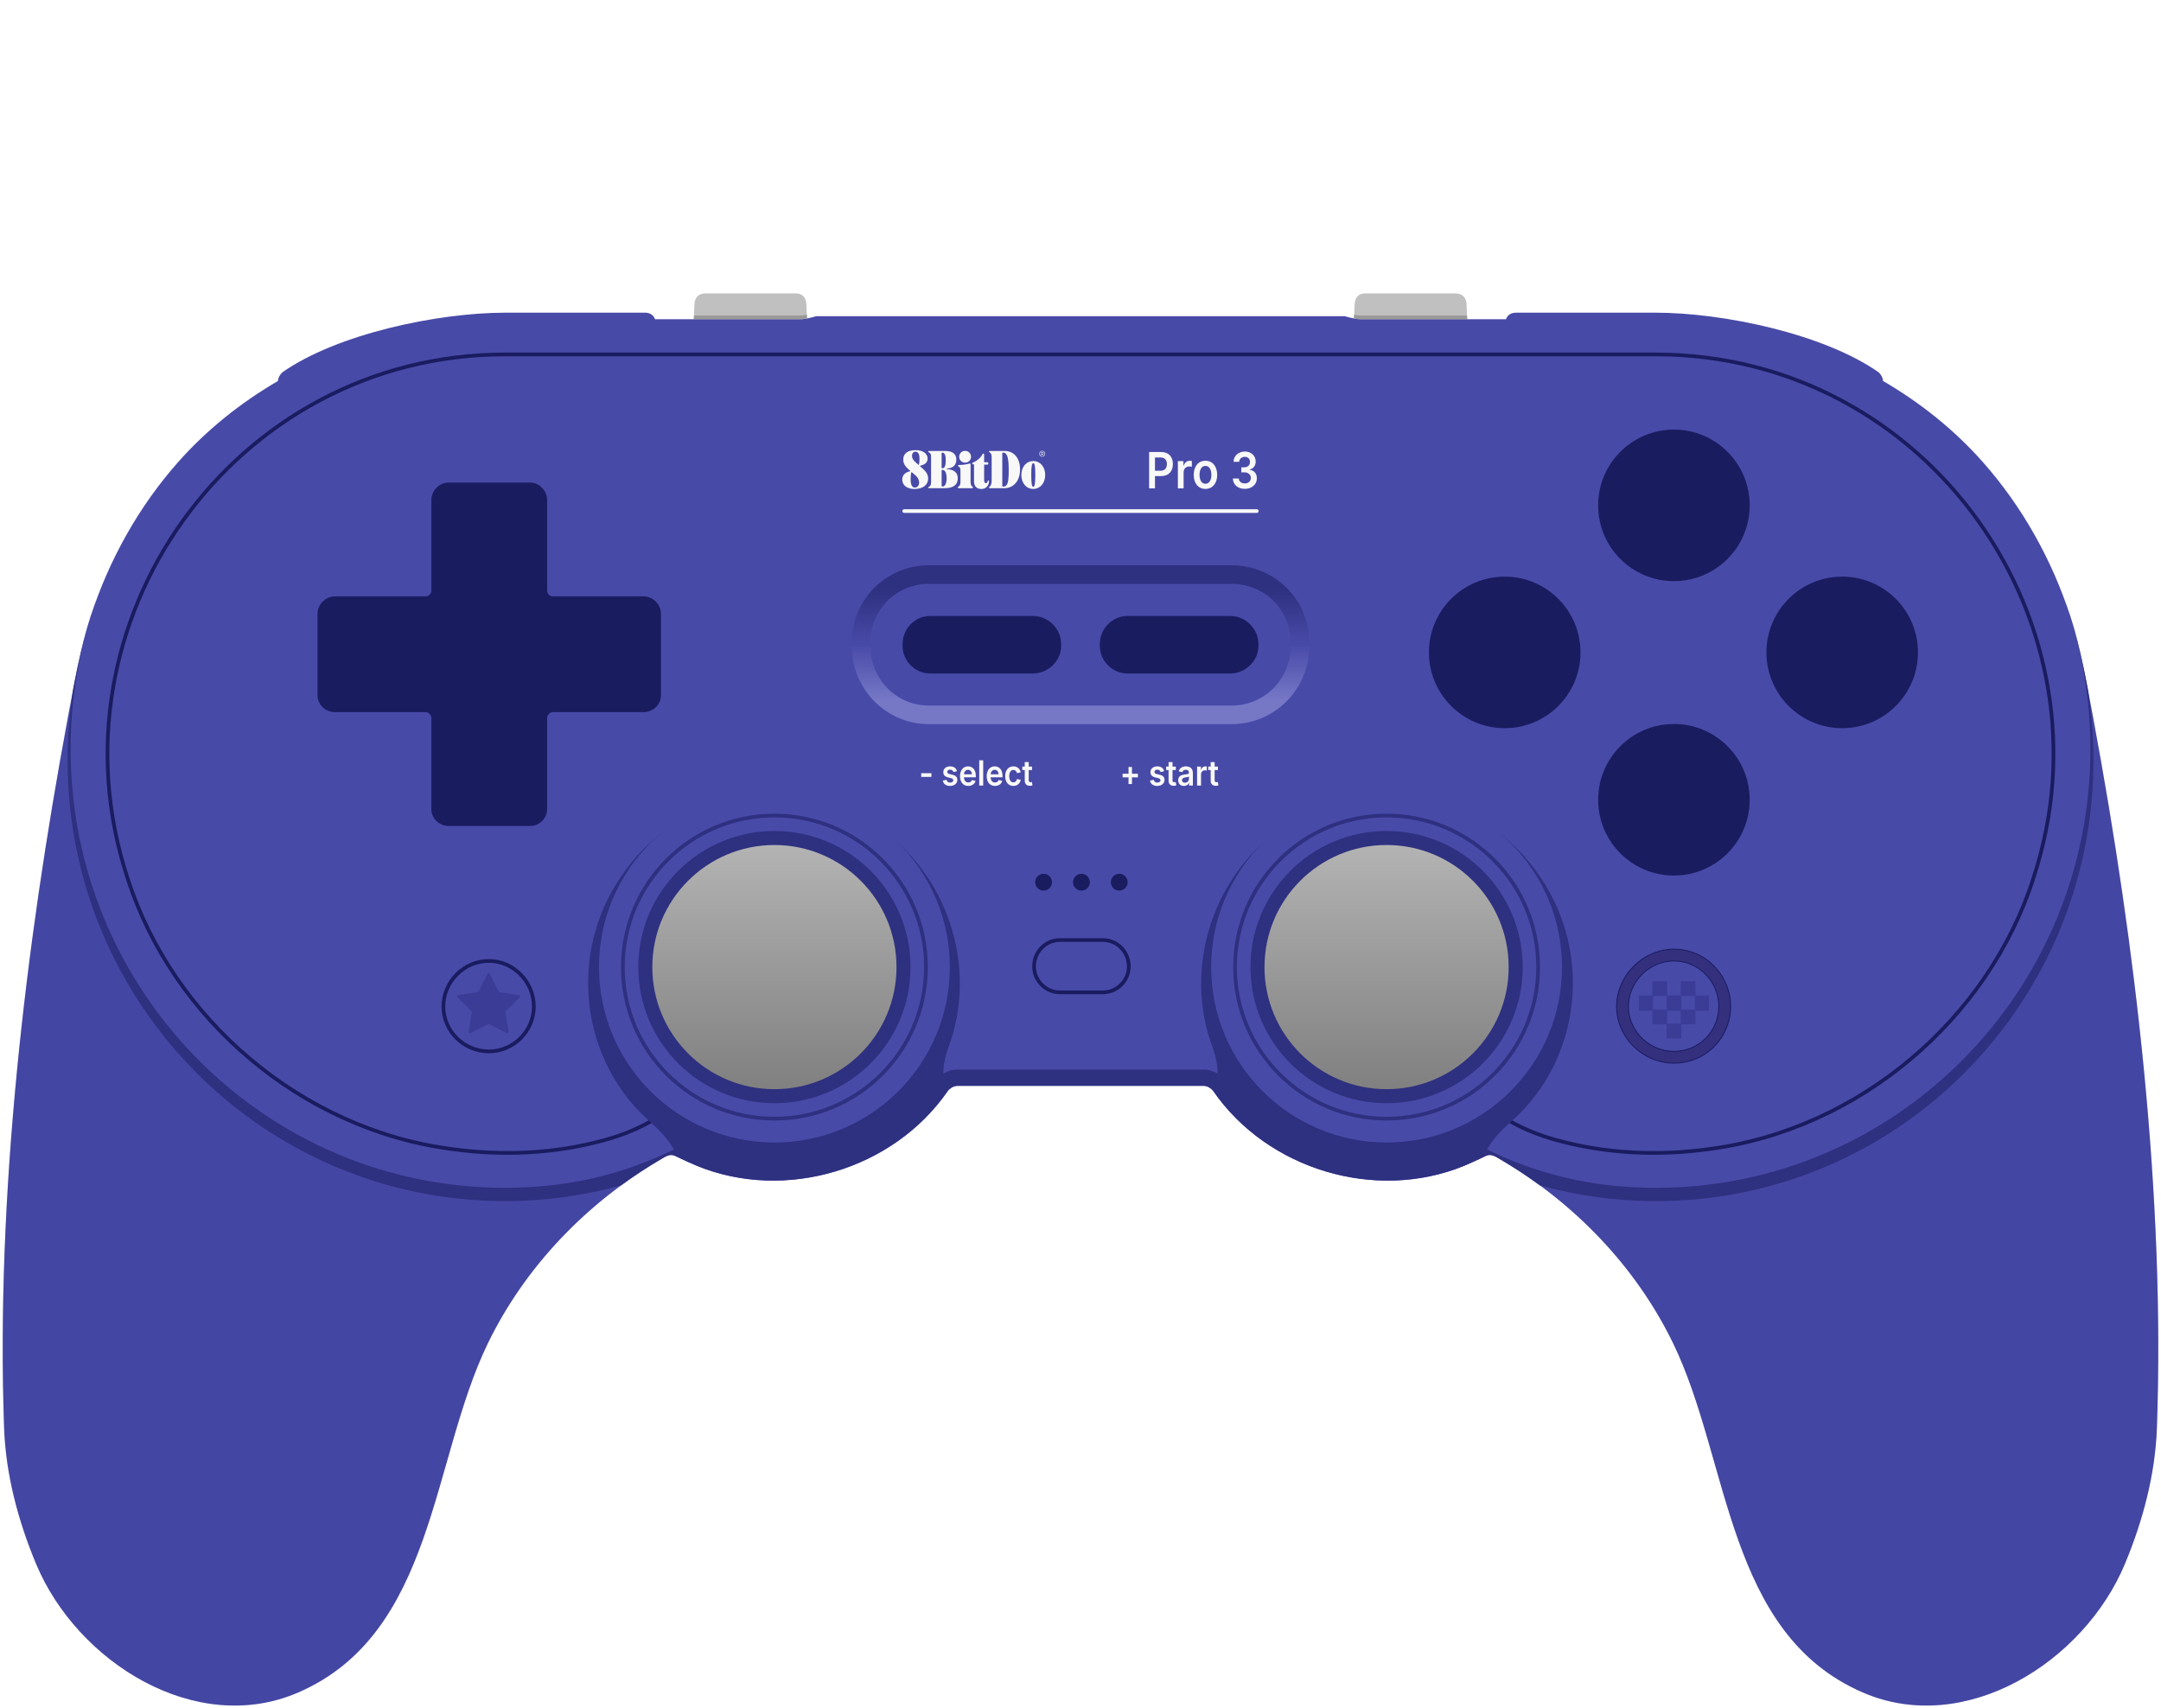
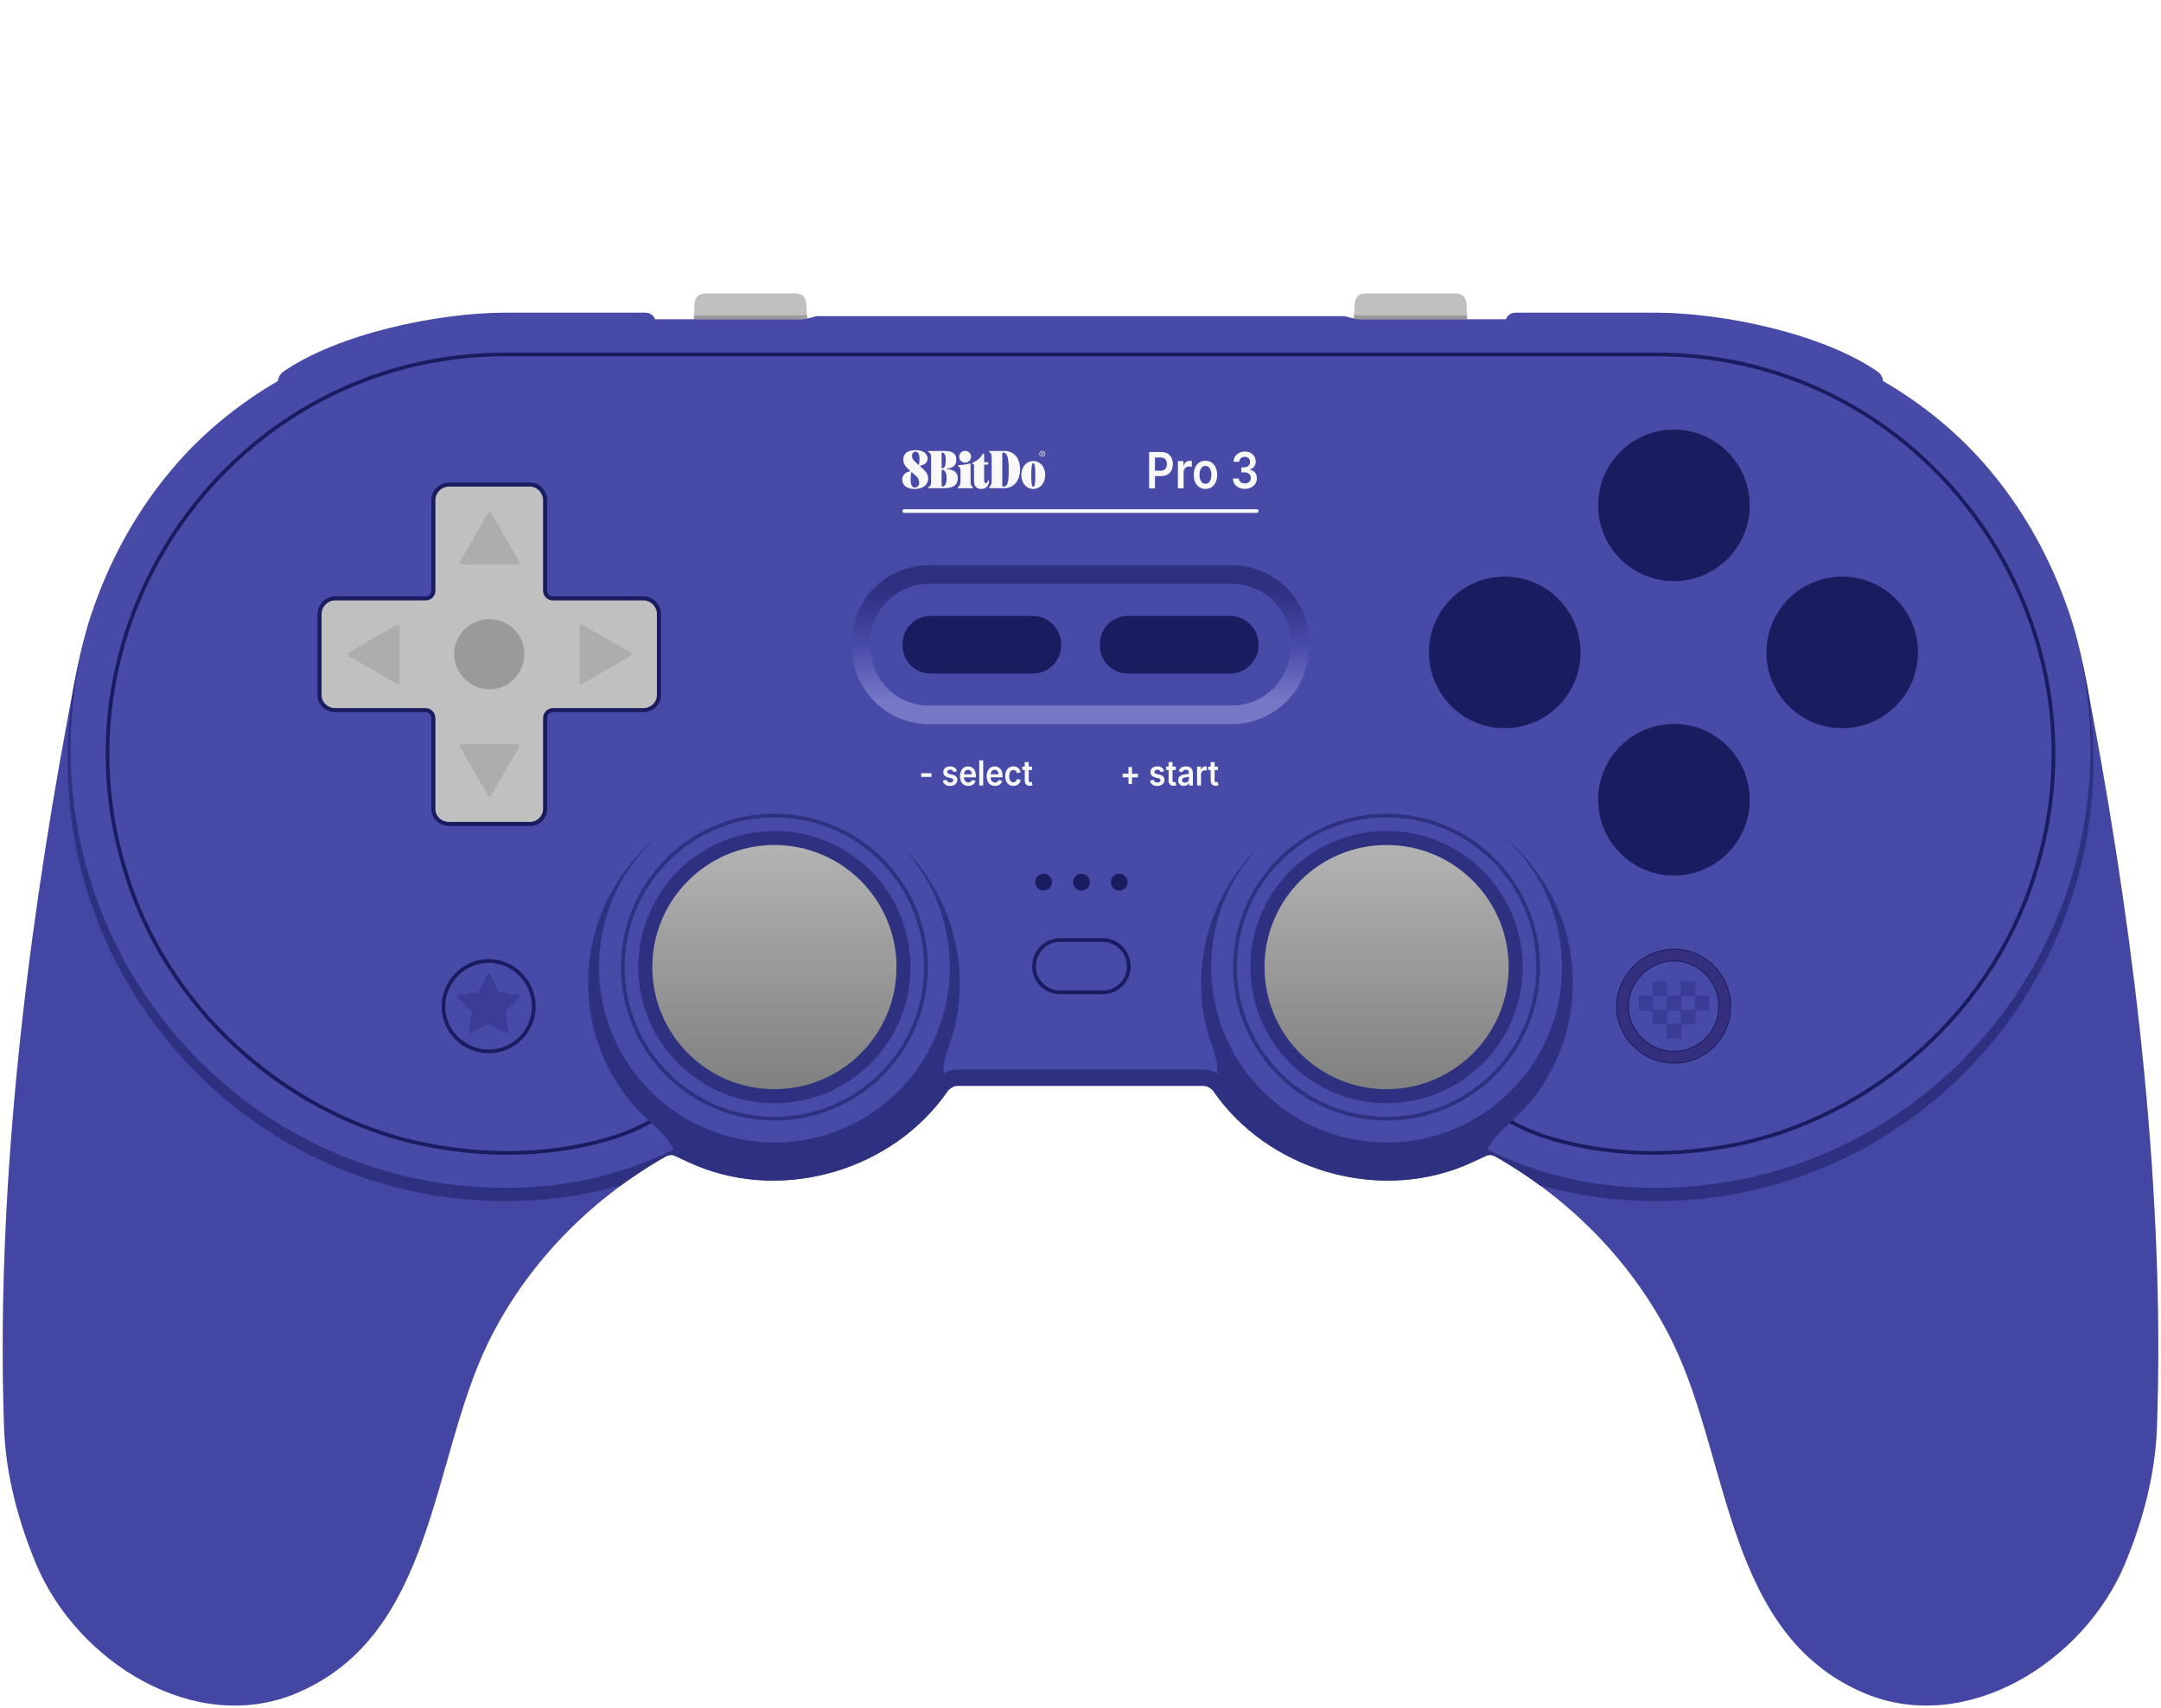
<svg xmlns="http://www.w3.org/2000/svg" xmlns:xlink="http://www.w3.org/1999/xlink" xml:space="preserve" viewBox="0 0 582 460" width="582px" height="460px" version="1.1" style="shape-rendering:geometricPrecision; fill-rule:evenodd; clip-rule:evenodd">
  <defs>
    <style type="text/css">
    .str1 {stroke:#2E3080}
    .str2 {stroke:#1A1C60;stroke-linejoin:round}
    .str3 {stroke:#1A1C60;stroke-width:0.25;stroke-linejoin:round}
    .str4 {stroke:#F8F8F8;stroke-linecap:round}
    .str0 {stroke:#1A1C60;stroke-linecap:round;stroke-linejoin:round}
    .fil2 {fill:none}
    .fil5 {fill:#1A1C60}
    .fil3 {fill:#2E3080}
    .fil7 {fill:#34307E}
    .fil6 {fill:#3A3C96}
    .fil0 {fill:#484AA8}
    .fil12 {fill:#999999}
    .fil11 {fill:silver}
    .fil8 {fill:#F8F8F8}
+     .fil13 {fill:black;fill-opacity:0.1}
+     .fil14 {fill:black;fill-opacity:0.2}
    .fil1 {fill:#3A3C96;fill-opacity:0.25}
    .fil10 {fill:url(#id0)}
    .fil4 {fill:url(#id1)}
    .fil9 {fill:url(#id2)}
  </style>
    <linearGradient id="id0" gradientUnits="userSpaceOnUse" x1="373.436" y1="293.349" x2="373.436" y2="227.586">
      <stop offset="0" style="stop-opacity:1; stop-color:gray" />
      <stop offset="1" style="stop-opacity:1; stop-color:#B3B3B3" />
    </linearGradient>
    <linearGradient id="id1" gradientUnits="userSpaceOnUse" x1="291" y1="188.613" x2="291" y2="158.667">
      <stop offset="0" style="stop-opacity:1; stop-color:#7678C6" />
      <stop offset="0.5" style="stop-opacity:1; stop-color:#484AA8" />
      <stop offset="1" style="stop-opacity:1; stop-color:#2E3080" />
    </linearGradient>
    <linearGradient id="id2" gradientUnits="userSpaceOnUse" xlink:href="#id0" x1="208.564" y1="293.349" x2="208.564" y2="227.586">
  </linearGradient>
  </defs>
  <g>
    <path class="fil0" d="M507.135 102.604c10.038,5.845 19.185,13.151 26.866,21.822 10.667,12.038 18.622,26.382 23.53,41.426 2.877,8.815 4.6,18.866 6.297,28.003 11.392,61.285 19.278,128.272 17.067,190.723 -0.441,12.459 -3.763,24.99 -8.616,36.62 -11.058,26.493 -43.031,46.564 -70.589,34.632 -36.746,-15.911 -35.761,-62.402 -51.037,-93.953 -10.072,-20.809 -26.838,-38.121 -46.727,-49.71 -1.154,-0.672 -2.37,-1.553 -3.811,-0.829 -1.811,0.911 -3.848,1.808 -5.8,2.651 -23.861,9.777 -53.025,0.994 -67.606,-20.216 -0.191,-0.286 -1.293,-1.325 -2.486,-1.325l-66.446 0c-1.192,0 -2.295,1.039 -2.486,1.325 -14.581,21.21 -43.745,29.993 -67.606,20.216 -1.952,-0.843 -3.989,-1.74 -5.8,-2.651 -1.441,-0.724 -2.657,0.157 -3.811,0.829 -19.889,11.589 -36.655,28.901 -46.727,49.71 -15.276,31.551 -14.291,78.042 -51.037,93.953 -27.558,11.932 -59.531,-8.139 -70.589,-34.632 -4.853,-11.63 -8.175,-24.161 -8.616,-36.62 -2.211,-62.451 5.675,-129.438 17.067,-190.723 1.697,-9.137 3.42,-19.188 6.297,-28.003 4.908,-15.044 12.863,-29.388 23.53,-41.426 7.681,-8.671 16.828,-15.977 26.866,-21.822 0.023,-0.845 0.497,-1.657 1.16,-2.319 14.897,-10.428 41.966,-16.073 60.15,-16.073l37.486 0c1.411,0 2.35,0.65 2.757,1.772l10.446 0c0.405,-1.122 1.351,-1.772 2.761,-1.772 8.109,0 17.081,0 25.191,0 1.229,0 2.104,0.542 2.53,1.57 0.878,-0.175 1.796,-0.43 2.485,-0.627l142.338 0c0.689,0.197 1.608,0.452 2.485,0.627 0.426,-1.028 1.301,-1.571 2.53,-1.571 8.11,0 17.082,0 25.191,0 1.41,0 2.356,0.651 2.761,1.772l10.446 0c0.407,-1.121 1.346,-1.772 2.757,-1.772l37.486 0c18.184,0 45.253,5.646 60.15,16.073 0.663,0.663 1.137,1.475 1.16,2.32z" />
    <path class="fil1" d="M178.074 312.167c-19.889,11.589 -36.655,28.901 -46.727,49.71 -15.276,31.551 -14.291,78.042 -51.037,93.953 -27.558,11.932 -59.531,-8.139 -70.589,-34.632 -4.853,-11.63 -8.175,-24.161 -8.616,-36.62 -2.211,-62.451 5.675,-129.438 17.067,-190.723l0.718 -3.884c-0.461,4.262 -0.696,8.592 -0.696,12.978 0,65.585 52.739,118.754 117.792,118.754 10.835,0 21.326,-1.482 31.291,-4.246 3.475,-2.55 7.081,-3.125 10.797,-5.29zm225.852 0c3.716,2.165 7.322,2.74 10.797,5.29 9.965,2.764 20.456,4.246 31.291,4.246 65.053,0 117.792,-53.169 117.792,-118.754 0,-4.386 -0.235,-8.716 -0.696,-12.978l0.718 3.884c11.392,61.285 19.278,128.272 17.067,190.723 -0.441,12.459 -3.763,24.99 -8.616,36.62 -11.058,26.493 -43.031,46.564 -70.589,34.632 -36.746,-15.911 -35.761,-62.402 -51.037,-93.953 -10.072,-20.809 -26.838,-38.121 -46.727,-49.71z" />
    <path class="fil2 str0" d="M175.058 302.133c-3.893,2.159 -7.798,3.677 -11.98,4.847 -13.38,3.748 -27.672,4.431 -41.591,2.461 -40.1,-5.251 -75.063,-34.953 -87.159,-73.023 -22.535,-68.594 28.501,-140.961 101.741,-140.961l309.862 0c73.24,0 124.276,72.367 101.741,140.961 -12.096,38.07 -47.059,67.772 -87.159,73.023 -13.919,1.97 -28.211,1.287 -41.591,-2.461 -4.182,-1.17 -8.087,-2.688 -11.98,-4.847" />
    <path class="fil3" d="M399.841 311.475l0.274 -0.137c1.441,-0.724 2.657,0.157 3.811,0.829 3.716,2.165 7.322,4.53 10.797,7.08 9.965,2.764 20.456,4.245 31.291,4.245 65.053,0 117.792,-53.169 117.792,-118.753 0,-6.618 -0.537,-13.107 -1.569,-19.431 -1.264,-6.601 -2.706,-13.327 -4.706,-19.456 -0.442,-1.354 -0.908,-2.701 -1.398,-4.043 4.437,12.477 6.853,25.922 6.853,39.942 0,65.258 -52.378,118.16 -116.972,118.16 -17.238,0 -31.704,-3.619 -45.5,-10.308 1.059,-2.096 2.933,-4.08 3.526,-4.728 0.949,-1.033 2.154,-1.988 3.148,-2.982 18.559,-16.57 21.707,-44.905 7.789,-65.452 -15.08,-22.867 -45.734,-29.495 -68.601,-14.251 -19.553,12.76 -28.004,38.277 -19.719,60.15 0.759,2.151 1.324,4.494 1.255,6.81l-0.345 -0.197c-0.954,-0.507 -2.094,-0.89 -3.344,-0.89l-66.446 0c-1.25,0 -2.39,0.383 -3.344,0.89l-0.345 0.197c-0.069,-2.316 0.496,-4.659 1.255,-6.81 8.285,-21.873 -0.166,-47.39 -19.719,-60.15 -22.867,-15.244 -53.521,-8.616 -68.601,14.251 -13.918,20.547 -10.77,48.882 7.789,65.452 0.994,0.994 2.199,1.949 3.148,2.982 0.593,0.648 2.467,2.632 3.526,4.728 -13.796,6.689 -28.262,10.308 -45.5,10.308 -64.594,0 -116.972,-52.902 -116.972,-118.16 0,-14.02 2.416,-27.465 6.853,-39.942 -0.49,1.342 -0.956,2.689 -1.398,4.043 -2,6.129 -3.442,12.855 -4.706,19.456 -1.032,6.324 -1.569,12.813 -1.569,19.431 0,65.584 52.739,118.753 117.792,118.753 10.835,0 21.326,-1.481 31.291,-4.245 3.475,-2.55 7.081,-4.915 10.797,-7.08 1.154,-0.672 2.37,-1.553 3.811,-0.829l0.274 0.137c1.74,0.865 3.673,1.714 5.526,2.514 23.8,9.752 52.872,1.037 67.492,-20.053l0.002 0 0.112 -0.163c0.191,-0.286 1.294,-1.325 2.486,-1.325l66.446 0c1.192,0 2.295,1.039 2.486,1.325l0.112 0.163 0.002 0c14.62,21.09 43.692,29.805 67.492,20.053 1.853,-0.8 3.786,-1.649 5.526,-2.514z" />
    <circle class="fil0" cx="208.564" cy="260.467" r="47.244" />
    <circle class="fil0" cx="373.436" cy="260.467" r="47.244" />
    <circle class="fil2 str1" cx="208.563" cy="260.467" r="40.819" />
    <circle class="fil2 str1" cx="373.436" cy="260.467" r="40.819" />
    <circle class="fil3" cx="208.564" cy="260.467" r="36.66" />
    <circle class="fil3" cx="373.436" cy="260.467" r="36.66" />
    <path class="fil4" d="M331.68 195.03l-81.525 0c-11.5,0 -20.728,-9.441 -20.728,-20.893l0 -1.16c0,-11.489 9.239,-20.727 20.728,-20.727l81.525 0c11.535,0 20.893,9.146 20.893,20.727l0 1.16c0,11.57 -9.321,20.893 -20.893,20.893zm-81.525 -5.001l81.525 0c8.81,0 15.892,-7.082 15.892,-15.892l0 -1.16c0,-8.846 -7.095,-15.727 -15.892,-15.727l-81.525 0c-8.728,0 -15.727,6.999 -15.727,15.727l0 1.16c0,8.716 6.963,15.892 15.727,15.892z" />
    <path class="fil5" d="M148.911 160.614l24.358 0c1.294,0 2.482,0.538 3.342,1.399 0.86,0.859 1.399,2.048 1.399,3.342l0 21.872c0,1.294 -0.537,2.436 -1.397,3.256 -0.862,0.824 -2.053,1.319 -3.344,1.319l-24.358 0c-0.414,0 -0.79,0.186 -1.069,0.464 -0.302,0.302 -0.487,0.703 -0.487,1.092l0 24.524c0,1.279 -0.524,2.406 -1.336,3.218 -0.845,0.845 -2.015,1.357 -3.239,1.357l-21.873 0c-1.291,0 -2.482,-0.495 -3.344,-1.319 -0.86,-0.82 -1.396,-1.962 -1.396,-3.256l0 -24.524c0,-0.389 -0.186,-0.79 -0.488,-1.092 -0.278,-0.278 -0.654,-0.464 -1.069,-0.464l-24.357 0c-1.292,0 -2.483,-0.495 -3.345,-1.319 -0.859,-0.82 -1.396,-1.962 -1.396,-3.256l0 -21.872c0,-1.294 0.538,-2.483 1.398,-3.342 0.86,-0.861 2.048,-1.399 3.343,-1.399l24.357 0c0.445,0 0.837,-0.169 1.111,-0.442 0.277,-0.277 0.446,-0.67 0.446,-1.114l0 -24.358c0,-1.294 0.538,-2.482 1.398,-3.342 0.86,-0.86 2.048,-1.399 3.342,-1.399l21.873 0c1.228,0 2.391,0.555 3.234,1.44 0.815,0.854 1.341,2.025 1.341,3.301l0 24.358c0,0.444 0.169,0.835 0.444,1.11 0.275,0.275 0.668,0.446 1.112,0.446z" />
    <path class="fil5" d="M250.52 181.392c-4.073,0.004 -7.439,-3.366 -7.439,-7.438l0 -0.463c0,-4.128 3.269,-7.593 7.439,-7.593l27.676 0.003c4.155,-0.008 7.594,3.435 7.594,7.589l0 0.464c0,4.094 -3.543,7.439 -7.594,7.439l-27.676 -0.001z" />
    <path class="fil5" d="M303.649 181.392c-4.073,0.004 -7.439,-3.366 -7.439,-7.437l0 -0.464c0,-4.128 3.269,-7.593 7.439,-7.593l27.676 0.003c4.155,-0.008 7.594,3.435 7.594,7.59l0 0.463c0,4.094 -3.544,7.439 -7.594,7.439l-27.676 -0.001z" />
    <circle class="fil5" cx="405.251" cy="175.711" r="20.409" />
    <circle class="fil5" cx="450.819" cy="136.108" r="20.409" />
    <circle class="fil5" cx="450.819" cy="215.397" r="20.409" />
    <circle class="fil5" cx="496.139" cy="175.711" r="20.409" />
    <path class="fil2 str2" d="M143.774 271.072c0,-6.628 -5.468,-12.262 -12.096,-12.262 -6.794,0 -12.262,5.634 -12.262,12.262 0,6.629 5.468,12.096 12.262,12.096 6.628,0 12.096,-5.467 12.096,-12.096z" />
    <path class="fil6" d="M131.935 262.293l2.254 4.539c0.114,0.23 0.317,0.377 0.571,0.414l5.013 0.741c0.146,0.021 0.26,0.118 0.306,0.258 0.046,0.141 0.01,0.286 -0.095,0.389l-3.621 3.547c-0.184,0.18 -0.261,0.417 -0.218,0.67l0.845 4.997c0.025,0.147 -0.032,0.285 -0.151,0.372 -0.12,0.087 -0.269,0.097 -0.4,0.029l-4.491 -2.348c-0.228,-0.119 -0.478,-0.119 -0.706,0l-4.491 2.348c-0.131,0.068 -0.28,0.058 -0.4,-0.029 -0.12,-0.087 -0.176,-0.225 -0.151,-0.372l0.845 -4.997c0.043,-0.253 -0.034,-0.49 -0.218,-0.67l-3.621 -3.547c-0.106,-0.103 -0.141,-0.248 -0.095,-0.389 0.045,-0.14 0.16,-0.237 0.306,-0.258l5.013 -0.741c0.254,-0.037 0.457,-0.184 0.571,-0.414l2.253 -4.539c0.066,-0.133 0.193,-0.212 0.341,-0.212 0.148,0 0.275,0.079 0.34,0.212z" />
    <path class="fil5" d="M281.058 235.333c1.252,0 2.268,1.015 2.268,2.268 0,1.252 -1.016,2.267 -2.268,2.267 -1.253,0 -2.268,-1.015 -2.268,-2.267 0,-1.253 1.015,-2.268 2.268,-2.268zm10.19 0c1.253,0 2.268,1.015 2.268,2.268 0,1.252 -1.015,2.267 -2.268,2.267 -1.252,0 -2.267,-1.015 -2.267,-2.267 0,-1.253 1.015,-2.268 2.267,-2.268zm10.191 0c1.252,0 2.267,1.015 2.267,2.268 0,1.252 -1.015,2.267 -2.267,2.267 -1.253,0 -2.268,-1.015 -2.268,-2.267 0,-1.253 1.015,-2.268 2.268,-2.268z" />
    <path class="fil2 str2" d="M285.449 253.177l11.599 0c3.811,0 6.96,3.148 6.96,7.125 0,3.811 -3.149,6.959 -6.96,6.959l-11.599 0c-3.811,0 -6.96,-3.148 -6.96,-6.959 0,-3.977 3.149,-7.125 6.96,-7.125z" />
    <path class="fil7 str3" d="M466.082 271.094c0,-8.351 -6.681,-15.45 -15.241,-15.45 -8.351,0 -15.449,7.099 -15.449,15.45 0,8.351 7.098,15.239 15.449,15.239 8.56,0 15.241,-6.888 15.241,-15.239zm-3.167 -0.022c0,-6.628 -5.302,-12.262 -12.096,-12.262 -6.628,0 -12.262,5.634 -12.262,12.262 0,6.629 5.634,12.096 12.262,12.096 6.794,0 12.096,-5.467 12.096,-12.096z" />
    <path class="fil6" d="M448.996 268.09l3.646 0 0 -3.811 3.977 0 0 3.811 3.645 0 0 4.142 -3.645 0 0 3.646 -3.811 0 0 3.811 -3.977 0 0 -3.811 -3.811 0 0 -3.646 -3.646 0 0 -4.142 3.646 0 0 -3.811 3.976 0 0 3.811zm3.812 0.166l0 3.645 3.645 0 0 -3.645 -3.645 0zm-7.622 0l0 3.645 3.645 0 0 -3.645 -3.645 0zm7.456 3.976l-3.646 0 0 3.48 3.646 0 0 -3.48z" />
    <g>
      <path class="fil8" d="M249.967 128.882c0,1.517 -1.16,2.819 -3.722,2.819 -1.948,0 -3.254,-1.013 -3.254,-2.546 0,-1.055 0.65,-1.916 2.062,-2.221 0.084,-0.026 0.105,-0.121 0.043,-0.173l-0.247 -0.215c-0.798,-0.698 -1.591,-1.496 -1.591,-2.756 0,-1.57 1.092,-2.557 3.339,-2.557 1.947,0 3.228,0.903 3.228,2.294 0,0.961 -0.719,1.643 -1.979,1.89 -0.084,0.026 -0.1,0.11 -0.042,0.168l0.519 0.462c0.987,0.887 1.643,1.601 1.643,2.835l0.001 0zm-2.42 1.134c0,-0.615 -0.226,-1.318 -1.003,-1.995l-0.96 -0.84c-0.042,-0.047 -0.121,-0.036 -0.147,0.042 -0.142,0.509 -0.184,1.129 -0.184,1.948 0,1.328 0.383,2.136 1.097,2.136 0.693,0 1.191,-0.519 1.191,-1.286l0.006 -0.005zm-1.921 -7.218c0,0.666 0.288,1.118 1.133,1.863l0.588 0.52c0.058,0.058 0.111,0.026 0.142,-0.042 0.121,-0.457 0.147,-0.929 0.147,-1.591 0,-1.202 -0.341,-1.89 -1.092,-1.89 -0.562,0 -0.918,0.415 -0.918,1.139l0 0.001zm12.319 6.005c0,1.779 -1.191,2.682 -3.569,2.682l-4.194 0c-0.121,0 -0.215,-0.063 -0.215,-0.131 0,-0.068 0.042,-0.141 0.121,-0.184 0.341,-0.173 0.671,-0.377 0.671,-1.306l0 -6.788c0,-0.929 -0.33,-1.129 -0.672,-1.302 -0.072,-0.025 -0.12,-0.092 -0.121,-0.168 0,-0.079 0.1,-0.147 0.216,-0.147l4.367 0c1.99,0 3.008,0.793 3.008,2.336 0,1.486 -0.877,2.263 -2.504,2.415 -0.063,0 -0.089,0.047 -0.089,0.089 0,0.042 0.026,0.084 0.089,0.084 1.727,0.016 2.892,0.835 2.892,2.42l0 0zm-4.351 -6.677l0 3.8c0,0.126 0.058,0.195 0.205,0.195 0.63,0 0.918,-0.741 0.918,-2.137 0,-1.218 -0.273,-2.079 -0.877,-2.079 -0.162,0 -0.246,0.09 -0.246,0.215l0 0.006zm1.344 6.688c0,-1.518 -0.426,-2.268 -1.16,-2.268 -0.126,0 -0.184,0.063 -0.184,0.189l0 4.068c0,0.131 0.068,0.231 0.247,0.231 0.756,0 1.097,-0.987 1.097,-2.22l0 0zm7.102 2.462c0,0.11 -0.1,0.204 -0.21,0.204l-3.669 0c-0.111,0 -0.216,-0.079 -0.216,-0.162l0 -0.027c0,-0.068 0.043,-0.141 0.111,-0.173 0.404,-0.194 0.614,-0.582 0.614,-1.317l0 -3.092c0,-0.614 -0.184,-0.945 -0.509,-1.071 -0.084,-0.037 -0.147,-0.105 -0.147,-0.189l0 -0.026c0,-0.106 0.089,-0.174 0.215,-0.174 0.877,-0.015 1.932,-0.141 2.851,-0.399 0.173,-0.057 0.315,0.058 0.315,0.231l0 4.725c0,0.792 0.23,1.134 0.546,1.302 0.057,0.047 0.099,0.105 0.099,0.173l0 -0.005zm-3.711 -8.247c0,-0.887 0.687,-1.601 1.59,-1.601 0.903,0 1.596,0.714 1.596,1.601 0,0.876 -0.693,1.575 -1.596,1.575 -0.903,0 -1.59,-0.699 -1.59,-1.575l0 0zm8.036 6.588c-0.068,1.281 -0.866,2.078 -2.073,2.078 -1.365,0 -1.969,-0.876 -1.969,-2.057l0 -4.583 -0.273 0c-0.11,0 -0.209,-0.105 -0.209,-0.205l0 -0.057c0,-0.069 0.042,-0.148 0.125,-0.174 1.118,-0.467 2.221,-1.344 2.641,-2.315 0.026,-0.089 0.1,-0.131 0.168,-0.131l0.068 0c0.121,0 0.204,0.105 0.204,0.215l0 2.105 0.903 0c0.121,0 0.216,0.1 0.216,0.215l0 0.21c0,0.121 -0.1,0.215 -0.216,0.215l-0.903 0 0 4.258c0,0.441 0.174,0.73 0.478,0.73 0.273,0 0.415,-0.184 0.468,-0.525 0.015,-0.121 0.104,-0.205 0.204,-0.205 0.1,0 0.19,0.1 0.168,0.226l0 0zm8.357 -3.192c0,3.407 -2.063,5.06 -4.142,5.06l-4.026 0c-0.11,0 -0.215,-0.078 -0.215,-0.147l0 -0.015c0,-0.069 0.047,-0.126 0.105,-0.168 0.383,-0.247 0.63,-0.861 0.63,-1.58l0 -6.42c0,-0.898 -0.247,-1.181 -0.63,-1.386 -0.058,-0.042 -0.105,-0.1 -0.105,-0.168 0,-0.079 0.105,-0.147 0.215,-0.147l3.984 0c2.562,0 4.184,1.947 4.184,4.971l0 0zm-4.556 -4.53c-0.131,0 -0.231,0.089 -0.231,0.215l0 8.709c0,0.131 0.042,0.247 0.215,0.247 1.176,0 1.517,-0.972 1.517,-4.368 0,-3.407 -0.383,-4.803 -1.507,-4.803l0.006 0zm4.907 6.031c0,-2.231 1.386,-3.753 3.208,-3.753 1.821,0 3.212,1.517 3.212,3.753 0,2.231 -1.391,3.764 -3.212,3.764 -1.822,0 -3.208,-1.533 -3.208,-3.764l0 0zm3.754 0c0,-2.378 -0.189,-3.191 -0.546,-3.191 -0.357,0 -0.546,0.813 -0.546,3.191 0,2.378 0.189,3.192 0.546,3.192 0.357,0 0.546,-0.814 0.546,-3.192l0 0zm1.868 -6.504c0.442,0 0.798,0.357 0.798,0.793 0,0.441 -0.356,0.798 -0.798,0.798 -0.439,0 -0.795,-0.357 -0.795,-0.795 0,-0.44 0.356,-0.796 0.795,-0.796l0 0zm-0.666 0.793c0,0.373 0.299,0.677 0.666,0.677 0.363,0 0.667,-0.309 0.667,-0.677 0,-0.362 -0.299,-0.672 -0.667,-0.672 -0.362,0 -0.666,0.31 -0.666,0.672l0 0zm0.84 0.131c0,0.005 0.005,0.016 0.015,0.037l0.142 0.247c0.016,0.026 0,0.057 -0.037,0.057l-0.047 0c-0.021,0 -0.036,-0.005 -0.047,-0.042l-0.152 -0.267c-0.006,-0.016 -0.021,-0.021 -0.037,-0.021l-0.147 0c-0.005,0 -0.021,0.005 -0.021,0.021l0 0.267c0,0.022 -0.016,0.042 -0.037,0.042l-0.047 0c-0.021,0 -0.037,-0.02 -0.037,-0.042l0 -0.855c0,-0.021 0.016,-0.037 0.037,-0.037l0.299 0c0.168,0 0.299,0.131 0.299,0.299 0,0.105 -0.058,0.194 -0.147,0.252 -0.021,0.021 -0.036,0.026 -0.036,0.042l0 0zm0.063 -0.294c0,-0.105 -0.079,-0.173 -0.184,-0.173l-0.194 0c-0.006,0 -0.021,0.005 -0.021,0.016l0 0.32c0,0.005 0.015,0.015 0.021,0.015l0.194 0.001c0.105,0 0.184,-0.069 0.184,-0.173l0 -0.006zm0 0l0 0 0 0z" />
    </g>
    <path class="fil8" d="M309.48 131.532l1.576 0 0 -3.308 1.695 0c2.037,0 3.13,-1.353 3.13,-3.24 0,-1.873 -1.075,-3.24 -3.106,-3.24l-3.295 0 0 9.788zm1.576 -4.746l0 -3.577 1.475 0c1.21,0 1.738,0.726 1.738,1.775 0,1.051 -0.528,1.802 -1.726,1.802l-1.487 0zm6.171 4.746l1.54 0 0 -4.321c0,-0.927 0.632,-1.584 1.491,-1.584 0.273,0 0.598,0.047 0.727,0.085l0 -1.575c-0.149,-0.02 -0.392,-0.038 -0.563,-0.038 -0.758,0 -1.397,0.48 -1.633,1.324l-0.071 0 0 -1.232 -1.491 0 0 7.341zm7.42 0.148c1.925,0 3.164,-1.522 3.164,-3.783 0,-2.285 -1.239,-3.8 -3.164,-3.8 -1.926,0 -3.153,1.515 -3.153,3.8 0,2.261 1.227,3.783 3.153,3.783zm0 -1.385c-1.069,0 -1.589,-1.065 -1.589,-2.404 0,-1.352 0.52,-2.409 1.589,-2.409 1.074,0 1.6,1.057 1.6,2.409 0,1.339 -0.526,2.404 -1.6,2.404zm10.61 1.371c1.881,0 3.245,-1.189 3.245,-2.839 0,-1.226 -0.679,-2.113 -1.908,-2.303l0 -0.079c0.952,-0.237 1.593,-1.022 1.593,-2.131 0,-1.49 -1.142,-2.705 -2.9,-2.705 -1.712,0 -3.037,1.13 -3.067,2.766l1.521 0c0.025,-0.832 0.715,-1.34 1.534,-1.34 0.828,0 1.372,0.553 1.372,1.384 0,0.868 -0.633,1.441 -1.55,1.441l-0.782 0 0 1.354 0.782 0c1.117,0 1.78,0.625 1.78,1.519 0,0.876 -0.675,1.468 -1.62,1.468 -0.895,0 -1.588,-0.513 -1.629,-1.316l-1.592 0c0.04,1.65 1.368,2.781 3.221,2.781z" />
    <line class="fil2 str4" x1="243.526" y1="137.646" x2="338.474" y2="137.646" />
    <path class="fil8" d="M250.85 208.254l-2.754 0 0 0.982 2.754 0 0 -0.982zm5.01 3.423c1.159,0 1.973,-0.666 1.973,-1.634 0,-0.717 -0.415,-1.173 -1.286,-1.379l-0.781 -0.182c-0.469,-0.114 -0.652,-0.301 -0.652,-0.599 0,-0.347 0.343,-0.594 0.795,-0.594 0.493,0 0.757,0.284 0.864,0.639l0.952 -0.209c-0.183,-0.79 -0.788,-1.315 -1.827,-1.315 -1.102,0 -1.854,0.606 -1.854,1.552 0,0.75 0.424,1.221 1.291,1.43l0.785 0.188c0.418,0.1 0.619,0.287 0.619,0.584 0,0.347 -0.333,0.612 -0.858,0.612 -0.522,0 -0.842,-0.242 -0.965,-0.749l-0.998 0.211c0.159,0.926 0.887,1.445 1.942,1.445zm4.92 -0.002c1.023,0 1.74,-0.544 1.962,-1.371l-0.984 -0.225c-0.143,0.435 -0.497,0.664 -0.966,0.664 -0.686,0 -1.15,-0.485 -1.179,-1.395l3.199 0 0 -0.372c0,-1.787 -0.979,-2.572 -2.102,-2.572 -1.314,0 -2.158,1.078 -2.158,2.643 0,1.599 0.844,2.628 2.228,2.628zm-1.167 -3.131c0.05,-0.68 0.444,-1.208 1.1,-1.208 0.638,0 0.996,0.478 1.058,1.208l-2.158 0zm5.182 -3.779l-1.069 0 0 6.809 1.069 0 0 -6.809zm3.169 6.91c1.023,0 1.74,-0.544 1.962,-1.371l-0.984 -0.225c-0.143,0.435 -0.497,0.664 -0.966,0.664 -0.686,0 -1.151,-0.485 -1.179,-1.395l3.199 0 0 -0.372c0,-1.787 -0.98,-2.572 -2.103,-2.572 -1.313,0 -2.157,1.078 -2.157,2.643 0,1.599 0.844,2.628 2.228,2.628zm-1.167 -3.131c0.05,-0.68 0.444,-1.208 1.099,-1.208 0.639,0 0.997,0.478 1.058,1.208l-2.157 0zm6.112 3.133c1.031,0 1.796,-0.62 1.994,-1.638l-0.999 -0.234c-0.111,0.553 -0.461,0.909 -0.987,0.909 -0.745,0 -1.114,-0.727 -1.114,-1.673 0,-0.954 0.369,-1.676 1.114,-1.676 0.518,0 0.859,0.342 0.974,0.873l1 -0.233c-0.199,-0.996 -0.959,-1.603 -1.982,-1.603 -1.341,0 -2.193,1.054 -2.193,2.644 0,1.572 0.852,2.631 2.193,2.631zm5.032 -5.208l-0.888 0 0 -1.214 -1.069 0 0 1.214 -0.653 0 0 0.932 0.653 0 0 2.829c0,0.904 0.489,1.408 1.368,1.408 0.228,0 0.482,-0.031 0.716,-0.109l-0.168 -0.92c-0.103,0.026 -0.292,0.059 -0.39,0.059 -0.326,0 -0.457,-0.168 -0.457,-0.537l0 -2.73 0.888 0 0 -0.932zm25.992 4.701l0.927 0 0 -1.812 1.603 0 0 -0.973 -1.603 0 0 -1.808 -0.927 0 0 1.808 -1.598 0 0 0.973 1.598 0 0 1.812zm7.727 0.507c1.16,0 1.974,-0.666 1.974,-1.634 0,-0.717 -0.416,-1.173 -1.288,-1.379l-0.78 -0.182c-0.469,-0.114 -0.652,-0.301 -0.652,-0.599 0,-0.347 0.343,-0.594 0.795,-0.594 0.493,0 0.757,0.284 0.863,0.639l0.953 -0.209c-0.183,-0.79 -0.788,-1.315 -1.827,-1.315 -1.102,0 -1.854,0.606 -1.854,1.552 0,0.75 0.424,1.221 1.291,1.43l0.785 0.188c0.418,0.1 0.619,0.287 0.619,0.584 0,0.347 -0.333,0.612 -0.858,0.612 -0.522,0 -0.842,-0.242 -0.965,-0.749l-0.999 0.211c0.161,0.926 0.887,1.445 1.943,1.445zm5.011 -5.208l-0.887 0 0 -1.214 -1.069 0 0 1.214 -0.653 0 0 0.932 0.653 0 0 2.829c0,0.904 0.489,1.408 1.368,1.408 0.227,0 0.481,-0.031 0.716,-0.109l-0.168 -0.92c-0.103,0.026 -0.293,0.059 -0.391,0.059 -0.325,0 -0.456,-0.168 -0.456,-0.537l0 -2.73 0.887 0 0 -0.932zm2.174 5.208c0.715,0 1.151,-0.37 1.353,-0.806l0.041 0 0 0.703 1.026 0 0 -3.412c0,-1.361 -1.011,-1.758 -1.877,-1.758 -0.922,0 -1.678,0.433 -1.949,1.334l0.989 0.223c0.113,-0.338 0.43,-0.644 0.965,-0.644 0.523,0 0.802,0.293 0.802,0.79l0 0.024c0,0.351 -0.336,0.365 -1.137,0.461 -0.888,0.105 -1.751,0.397 -1.751,1.548 0,1.004 0.661,1.537 1.538,1.537zm0.275 -0.879c-0.452,0 -0.777,-0.228 -0.777,-0.67 0,-0.467 0.362,-0.663 0.843,-0.736 0.277,-0.042 0.875,-0.123 1.018,-0.253l0 0.603c0,0.568 -0.424,1.056 -1.084,1.056zm3.275 0.776l1.069 0 0 -3.005c0,-0.645 0.439,-1.102 1.036,-1.102 0.19,0 0.416,0.033 0.505,0.059l0 -1.096c-0.103,-0.014 -0.272,-0.026 -0.391,-0.026 -0.526,0 -0.97,0.333 -1.134,0.921l-0.049 0 0 -0.857 -1.036 0 0 5.106zm5.62 -5.105l-0.887 0 0 -1.214 -1.07 0 0 1.214 -0.653 0 0 0.932 0.653 0 0 2.829c0,0.904 0.49,1.408 1.369,1.408 0.227,0 0.481,-0.031 0.716,-0.109l-0.169 -0.92c-0.102,0.026 -0.292,0.059 -0.39,0.059 -0.325,0 -0.456,-0.168 -0.456,-0.537l0 -2.73 0.887 0 0 -0.932z" />
    <circle class="fil9" cx="208.564" cy="260.467" r="32.882" />
    <circle class="fil10" cx="373.436" cy="260.467" r="32.882" />
    <path class="fil11" d="M217.346 85.782l-0.172 -3.775c-0.088,-1.937 -1.112,-2.983 -2.817,-2.983 -8.11,0 -16.249,0 -24.358,0 -1.861,0 -2.912,1.131 -2.983,2.983l-0.152 3.977 28.825 0c0.476,0 1.056,-0.083 1.657,-0.202z" />
    <path class="fil12" d="M186.902 84.983l28.787 0c0.451,0 1.022,-0.086 1.611,-0.209l0.046 1.008c-0.601,0.119 -1.181,0.202 -1.657,0.202l-28.825 0 0.038 -1.001z" />
    <path class="fil11" d="M364.654 85.782l0.172 -3.775c0.088,-1.937 1.112,-2.983 2.817,-2.983 8.11,0 16.249,0 24.358,0 1.861,0 2.912,1.131 2.983,2.983l0.152 3.977 -28.825 0c-0.476,0 -1.056,-0.083 -1.657,-0.202z" />
    <path class="fil12" d="M395.098 84.983l-28.787 0c-0.451,0 -1.022,-0.086 -1.611,-0.209l-0.046 1.008c0.601,0.119 1.181,0.202 1.657,0.202l28.825 0 -0.038 -1.001z" />
+     <path class="fil11" d="M173.269 161.709l-24.358 0c-1.492,0 -2.652,-1.159 -2.652,-2.651l0 -24.358c0,-1.989 -1.656,-3.646 -3.479,-3.646l-21.873 0c-1.988,0 -3.645,1.657 -3.645,3.646l0 24.358c0,1.492 -1.16,2.651 -2.652,2.651l-24.357 0c-1.989,0 -3.646,1.657 -3.646,3.646l0 21.872c0,1.989 1.657,3.48 3.646,3.48l24.357 0c1.492,0 2.652,1.326 2.652,2.651l0 24.524c0,1.988 1.657,3.48 3.645,3.48l21.873 0c1.823,0 3.479,-1.492 3.479,-3.48l0 -24.524c0,-1.325 1.16,-2.651 2.652,-2.651l24.358 0c1.989,0 3.646,-1.491 3.646,-3.48l0 -21.872c0,-1.989 -1.657,-3.646 -3.646,-3.646z" />
+     <path class="fil13" d="M156.861 168.27l12.935 7.466c0.081,0.046 0.151,0.114 0.2,0.2 0.149,0.26 0.06,0.595 -0.2,0.745l-12.885 7.438c-0.09,0.064 -0.202,0.104 -0.322,0.104 -0.301,0 -0.548,-0.247 -0.548,-0.548l0 -14.933c0.003,-0.093 0.026,-0.186 0.076,-0.272 0.149,-0.26 0.484,-0.35 0.744,-0.2zm-17.079 32.956l-7.466 12.935c-0.046,0.081 -0.114,0.15 -0.201,0.2 -0.26,0.149 -0.595,0.06 -0.744,-0.2l-7.438 -12.886c-0.065,-0.089 -0.104,-0.202 -0.104,-0.321 0,-0.301 0.247,-0.549 0.548,-0.549l14.933 0c0.093,0.004 0.186,0.027 0.272,0.077 0.26,0.149 0.349,0.484 0.2,0.744zm-45.891 -25.49l12.935 -7.466c0.26,-0.15 0.595,-0.06 0.744,0.2 0.049,0.086 0.073,0.179 0.073,0.272l0.003 14.933c0,0.301 -0.247,0.548 -0.548,0.548 -0.12,0 -0.232,-0.04 -0.322,-0.104l-12.885 -7.438c-0.26,-0.15 -0.35,-0.485 -0.2,-0.745 0.049,-0.086 0.119,-0.154 0.2,-0.2zm38.425 -37.48l7.466 12.935c0.149,0.26 0.06,0.595 -0.2,0.743 -0.086,0.05 -0.179,0.073 -0.272,0.073l-14.933 0.004c-0.301,0 -0.548,-0.247 -0.548,-0.549 0,-0.119 0.039,-0.232 0.104,-0.321l7.438 -12.885c0.149,-0.26 0.484,-0.35 0.744,-0.201 0.087,0.05 0.155,0.12 0.201,0.201z" />
+     <path class="fil14" d="M141.21 176.139c0,-5.18 -4.201,-9.38 -9.38,-9.38 -5.179,0 -9.518,4.2 -9.518,9.38 0,5.179 4.339,9.518 9.518,9.518 5.179,0 9.38,-4.339 9.38,-9.518z" />
  </g>
</svg>
